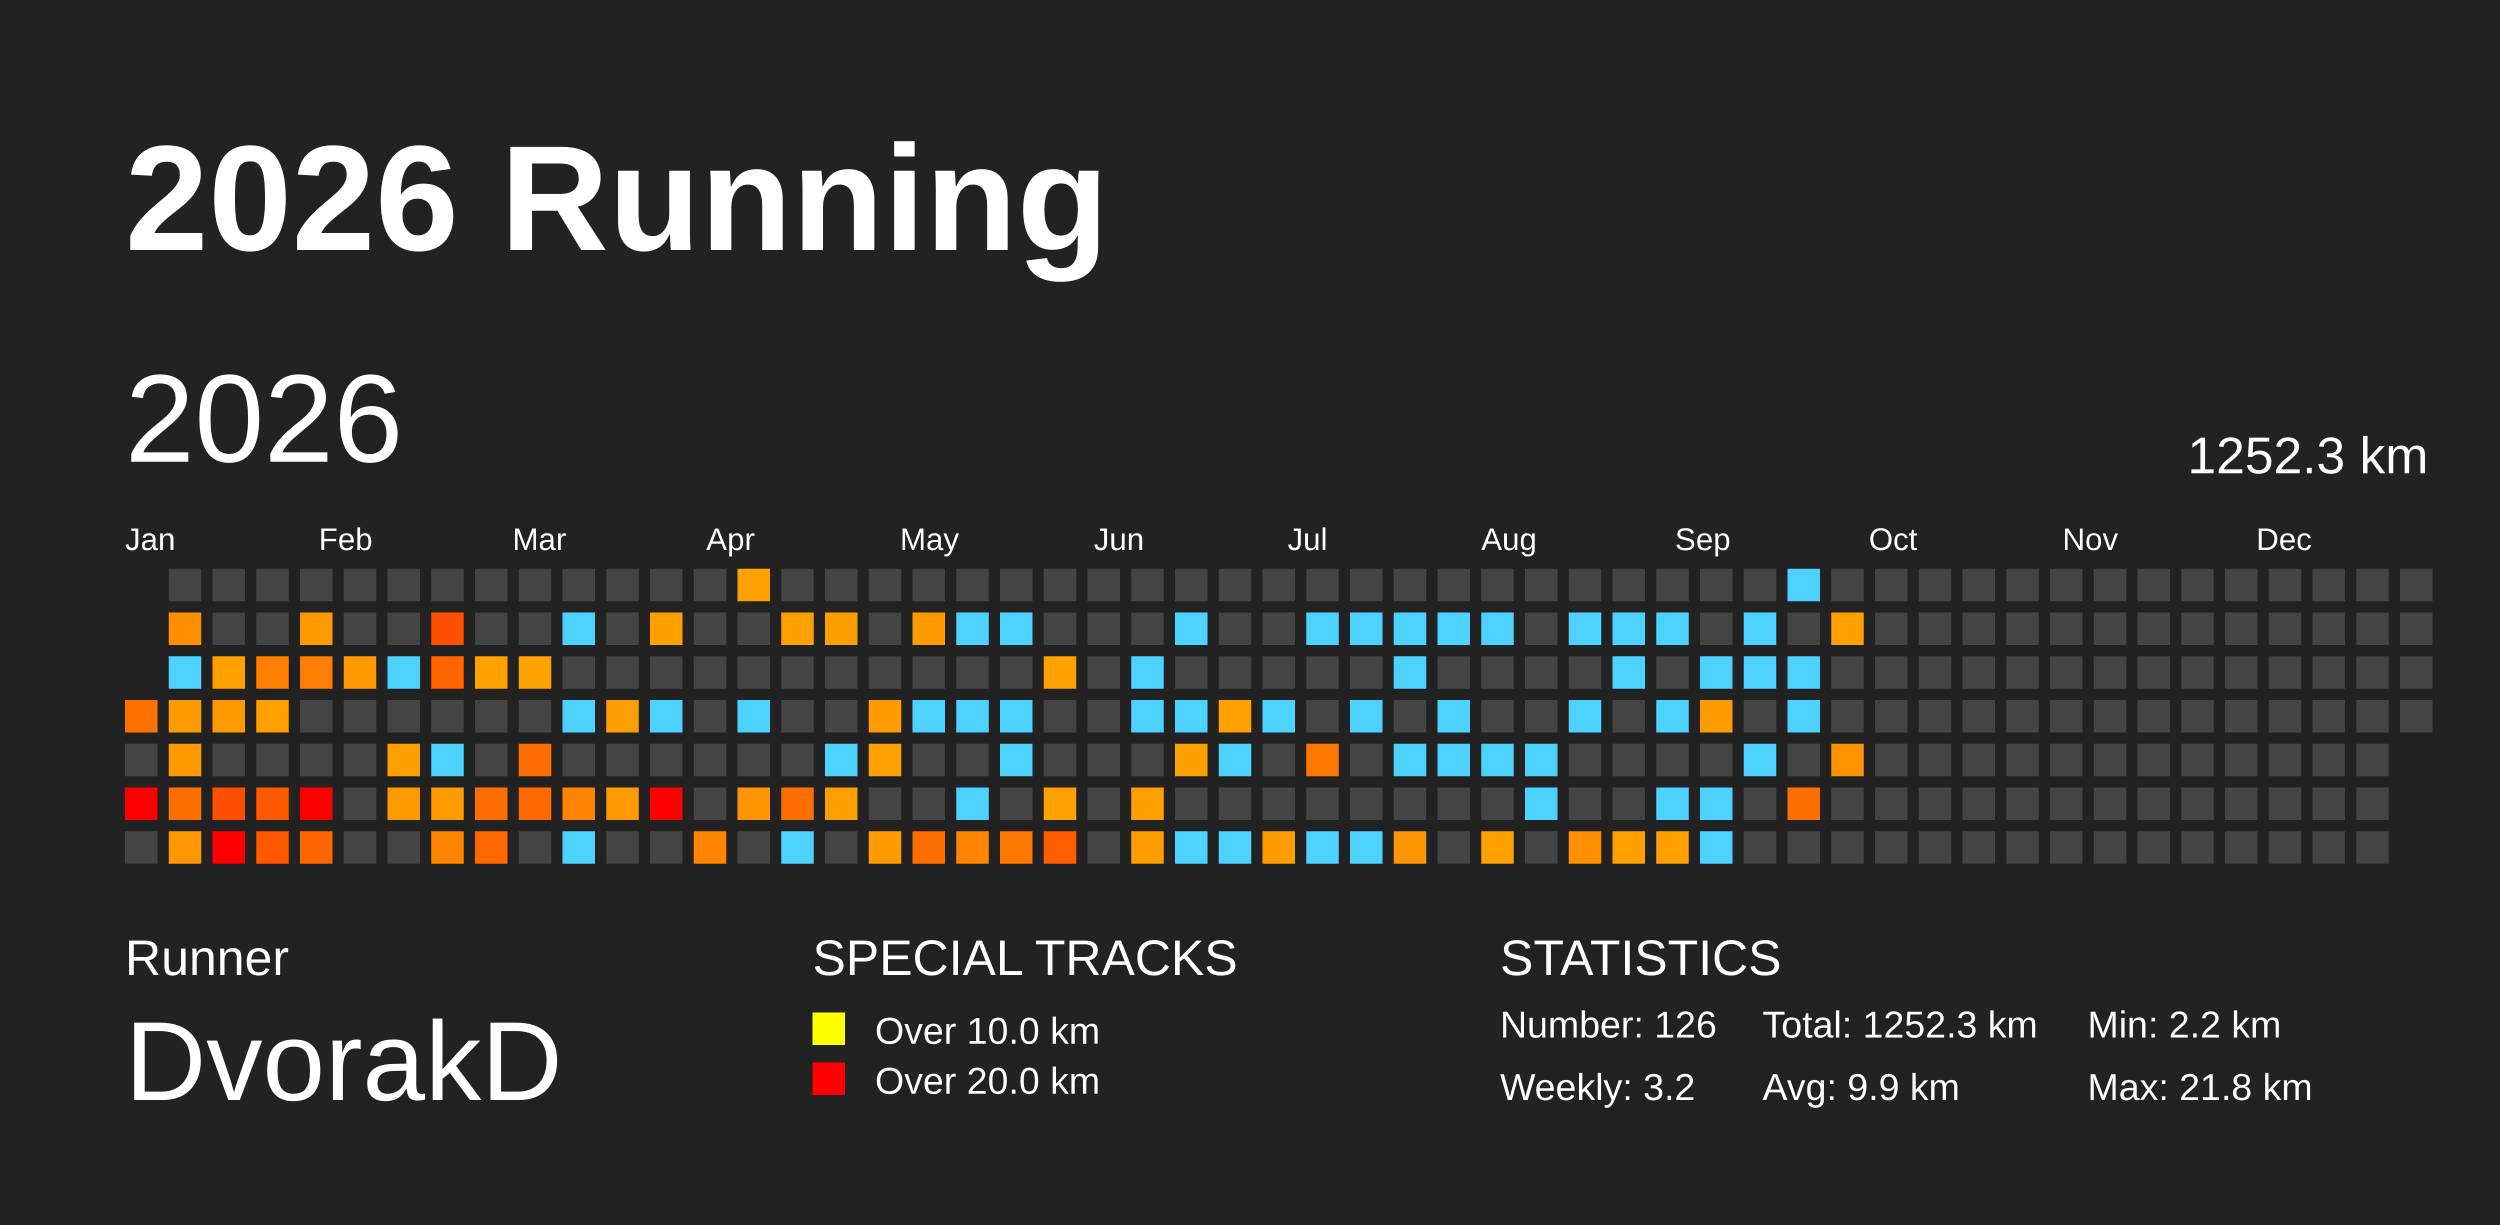
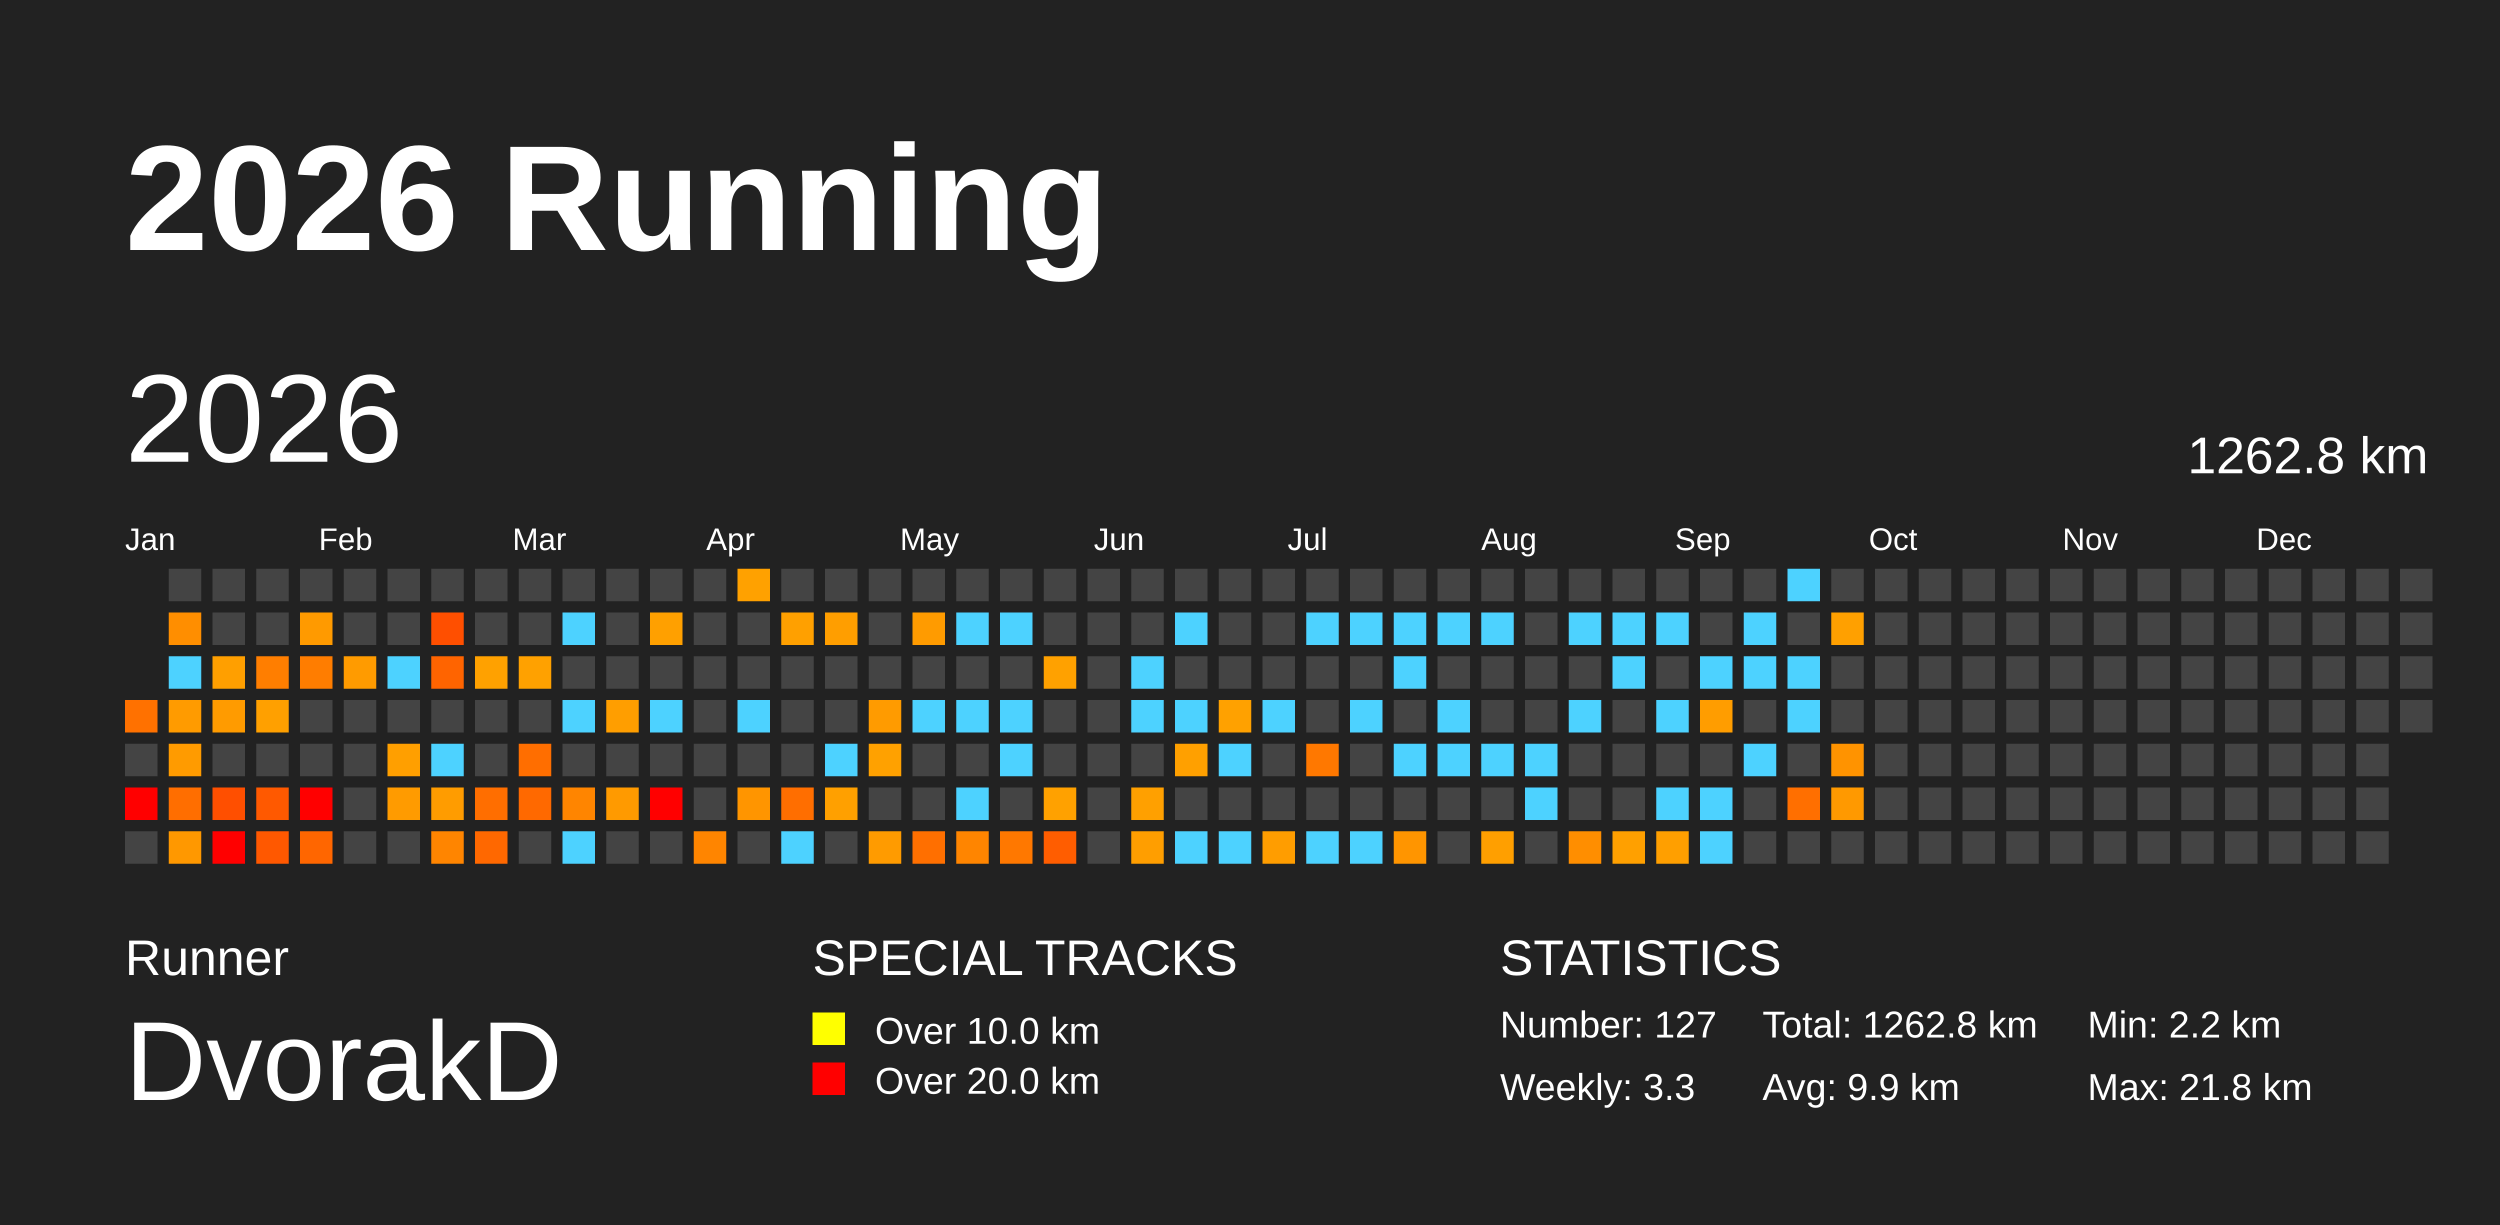
<svg xmlns="http://www.w3.org/2000/svg" baseProfile="full" height="98mm" version="1.1" viewBox="0,0,200,98" width="200mm">
  <defs />
  <rect fill="#222222" height="98" width="200" x="0" y="0" />
  <text fill="#FFFFFF" style="font-size:12px; font-family:Arial; font-weight:bold;" x="10" y="20">2026 Running</text>
  <text fill="#FFFFFF" style="font-size:4px; font-family:Arial" x="10" y="78">Runner</text>
  <text fill="#FFFFFF" style="font-size:9px; font-family:Arial" x="10" y="88">DvorakD</text>
  <text fill="#FFFFFF" style="font-size:4px; font-family:Arial" x="65" y="78">SPECIAL TRACKS</text>
  <rect fill="yellow" height="2.6" width="2.6" x="65" y="81" />
  <text fill="#FFFFFF" style="font-size:3px; font-family:Arial" x="70" y="83.5">Over 10.0 km</text>
  <rect fill="red" height="2.6" width="2.6" x="65" y="85" />
  <text fill="#FFFFFF" style="font-size:3px; font-family:Arial" x="70" y="87.5">Over 20.0 km</text>
  <text fill="#FFFFFF" style="font-size:4px; font-family:Arial" x="120" y="78">STATISTICS</text>
-   <text fill="#FFFFFF" style="font-size:3px; font-family:Arial" x="120" y="83">Number: 126</text>
-   <text fill="#FFFFFF" style="font-size:3px; font-family:Arial" x="120" y="88">Weekly: 3.2</text>
-   <text fill="#FFFFFF" style="font-size:3px; font-family:Arial" x="141" y="83">Total: 1252.3 km</text>
+   <text fill="#FFFFFF" style="font-size:3px; font-family:Arial" x="120" y="83">Number: 127</text>
+   <text fill="#FFFFFF" style="font-size:3px; font-family:Arial" x="120" y="88">Weekly: 3.3</text>
+   <text fill="#FFFFFF" style="font-size:3px; font-family:Arial" x="141" y="83">Total: 1262.8 km</text>
  <text fill="#FFFFFF" style="font-size:3px; font-family:Arial" x="141" y="88">Avg: 9.9 km</text>
  <text fill="#FFFFFF" style="font-size:3px; font-family:Arial" x="167" y="83">Min: 2.2 km</text>
  <text fill="#FFFFFF" style="font-size:3px; font-family:Arial" x="167" y="88">Max: 21.8 km</text>
  <text dominant-baseline="hanging" fill="#FFFFFF" style="font-size:10.0px; font-family:Arial;" x="10" y="30">2026</text>
-   <text dominant-baseline="hanging" fill="#FFFFFF" style="font-size:4.125px; font-family:Arial;" x="175" y="35">1252.3 km</text>
+   <text dominant-baseline="hanging" fill="#FFFFFF" style="font-size:4.125px; font-family:Arial;" x="175" y="35">1262.8 km</text>
  <text fill="#FFFFFF" style="font-size:2.5px; font-family:Arial" x="10.0" y="44">Jan</text>
  <text fill="#FFFFFF" style="font-size:2.5px; font-family:Arial" x="25.5" y="44">Feb</text>
  <text fill="#FFFFFF" style="font-size:2.5px; font-family:Arial" x="41.0" y="44">Mar</text>
  <text fill="#FFFFFF" style="font-size:2.5px; font-family:Arial" x="56.5" y="44">Apr</text>
  <text fill="#FFFFFF" style="font-size:2.5px; font-family:Arial" x="72.0" y="44">May</text>
  <text fill="#FFFFFF" style="font-size:2.5px; font-family:Arial" x="87.5" y="44">Jun</text>
  <text fill="#FFFFFF" style="font-size:2.5px; font-family:Arial" x="103.0" y="44">Jul</text>
  <text fill="#FFFFFF" style="font-size:2.5px; font-family:Arial" x="118.5" y="44">Aug</text>
  <text fill="#FFFFFF" style="font-size:2.5px; font-family:Arial" x="134.0" y="44">Sep</text>
  <text fill="#FFFFFF" style="font-size:2.5px; font-family:Arial" x="149.5" y="44">Oct</text>
  <text fill="#FFFFFF" style="font-size:2.5px; font-family:Arial" x="165.0" y="44">Nov</text>
  <text fill="#FFFFFF" style="font-size:2.5px; font-family:Arial" x="180.5" y="44">Dec</text>
  <rect fill="#ff7100" height="2.6" width="2.6" x="10.0" y="56.0" />
  <rect fill="#444444" height="2.6" width="2.6" x="10.0" y="59.5" />
  <rect fill="red" height="2.6" width="2.6" x="10.0" y="63.0" />
  <rect fill="#444444" height="2.6" width="2.6" x="10.0" y="66.5" />
  <rect fill="#444444" height="2.6" width="2.6" x="13.5" y="45.5" />
  <rect fill="#ff8e00" height="2.6" width="2.6" x="13.5" y="49.0" />
  <rect fill="#4dd2ff" height="2.6" width="2.6" x="13.5" y="52.5" />
  <rect fill="#ff9b00" height="2.6" width="2.6" x="13.5" y="56.0" />
  <rect fill="#ff9b00" height="2.6" width="2.6" x="13.5" y="59.5" />
  <rect fill="#ff6e00" height="2.6" width="2.6" x="13.5" y="63.0" />
  <rect fill="#ff9800" height="2.6" width="2.6" x="13.5" y="66.5" />
  <rect fill="#444444" height="2.6" width="2.6" x="17.0" y="45.5" />
  <rect fill="#444444" height="2.6" width="2.6" x="17.0" y="49.0" />
  <rect fill="#ff9f00" height="2.6" width="2.6" x="17.0" y="52.5" />
  <rect fill="#ff9b00" height="2.6" width="2.6" x="17.0" y="56.0" />
  <rect fill="#444444" height="2.6" width="2.6" x="17.0" y="59.5" />
  <rect fill="#ff4f00" height="2.6" width="2.6" x="17.0" y="63.0" />
  <rect fill="red" height="2.6" width="2.6" x="17.0" y="66.5" />
  <rect fill="#444444" height="2.6" width="2.6" x="20.5" y="45.5" />
  <rect fill="#444444" height="2.6" width="2.6" x="20.5" y="49.0" />
  <rect fill="#ff7e00" height="2.6" width="2.6" x="20.5" y="52.5" />
  <rect fill="#ffa000" height="2.6" width="2.6" x="20.5" y="56.0" />
  <rect fill="#444444" height="2.6" width="2.6" x="20.5" y="59.5" />
  <rect fill="#ff5900" height="2.6" width="2.6" x="20.5" y="63.0" />
  <rect fill="#ff5800" height="2.6" width="2.6" x="20.5" y="66.5" />
  <rect fill="#444444" height="2.6" width="2.6" x="24.0" y="45.5" />
  <rect fill="#ff9a00" height="2.6" width="2.6" x="24.0" y="49.0" />
  <rect fill="#ff7d00" height="2.6" width="2.6" x="24.0" y="52.5" />
  <rect fill="#444444" height="2.6" width="2.6" x="24.0" y="56.0" />
  <rect fill="#444444" height="2.6" width="2.6" x="24.0" y="59.5" />
  <rect fill="red" height="2.6" width="2.6" x="24.0" y="63.0" />
  <rect fill="#ff6600" height="2.6" width="2.6" x="24.0" y="66.5" />
  <rect fill="#444444" height="2.6" width="2.6" x="27.5" y="45.5" />
  <rect fill="#444444" height="2.6" width="2.6" x="27.5" y="49.0" />
  <rect fill="#ff9b00" height="2.6" width="2.6" x="27.5" y="52.5" />
  <rect fill="#444444" height="2.6" width="2.6" x="27.5" y="56.0" />
  <rect fill="#444444" height="2.6" width="2.6" x="27.5" y="59.5" />
  <rect fill="#444444" height="2.6" width="2.6" x="27.5" y="63.0" />
  <rect fill="#444444" height="2.6" width="2.6" x="27.5" y="66.5" />
  <rect fill="#444444" height="2.6" width="2.6" x="31.0" y="45.5" />
  <rect fill="#444444" height="2.6" width="2.6" x="31.0" y="49.0" />
  <rect fill="#4dd2ff" height="2.6" width="2.6" x="31.0" y="52.5" />
  <rect fill="#444444" height="2.6" width="2.6" x="31.0" y="56.0" />
  <rect fill="#ff9f00" height="2.6" width="2.6" x="31.0" y="59.5" />
  <rect fill="#ff9b00" height="2.6" width="2.6" x="31.0" y="63.0" />
  <rect fill="#444444" height="2.6" width="2.6" x="31.0" y="66.5" />
  <rect fill="#444444" height="2.6" width="2.6" x="34.5" y="45.5" />
  <rect fill="#ff4f00" height="2.6" width="2.6" x="34.5" y="49.0" />
  <rect fill="#ff6400" height="2.6" width="2.6" x="34.5" y="52.5" />
  <rect fill="#444444" height="2.6" width="2.6" x="34.5" y="56.0" />
  <rect fill="#4dd2ff" height="2.6" width="2.6" x="34.5" y="59.5" />
  <rect fill="#ff9c00" height="2.6" width="2.6" x="34.5" y="63.0" />
  <rect fill="#ff8500" height="2.6" width="2.6" x="34.5" y="66.5" />
  <rect fill="#444444" height="2.6" width="2.6" x="38.0" y="45.5" />
  <rect fill="#444444" height="2.6" width="2.6" x="38.0" y="49.0" />
  <rect fill="#ffa100" height="2.6" width="2.6" x="38.0" y="52.5" />
  <rect fill="#444444" height="2.6" width="2.6" x="38.0" y="56.0" />
  <rect fill="#444444" height="2.6" width="2.6" x="38.0" y="59.5" />
  <rect fill="#ff6e00" height="2.6" width="2.6" x="38.0" y="63.0" />
  <rect fill="#ff6800" height="2.6" width="2.6" x="38.0" y="66.5" />
  <rect fill="#444444" height="2.6" width="2.6" x="41.5" y="45.5" />
  <rect fill="#444444" height="2.6" width="2.6" x="41.5" y="49.0" />
  <rect fill="#ffa100" height="2.6" width="2.6" x="41.5" y="52.5" />
  <rect fill="#444444" height="2.6" width="2.6" x="41.5" y="56.0" />
  <rect fill="#ff6e00" height="2.6" width="2.6" x="41.5" y="59.5" />
  <rect fill="#ff6900" height="2.6" width="2.6" x="41.5" y="63.0" />
  <rect fill="#444444" height="2.6" width="2.6" x="41.5" y="66.5" />
  <rect fill="#444444" height="2.6" width="2.6" x="45.0" y="45.5" />
  <rect fill="#4dd2ff" height="2.6" width="2.6" x="45.0" y="49.0" />
  <rect fill="#444444" height="2.6" width="2.6" x="45.0" y="52.5" />
  <rect fill="#4dd2ff" height="2.6" width="2.6" x="45.0" y="56.0" />
  <rect fill="#444444" height="2.6" width="2.6" x="45.0" y="59.5" />
  <rect fill="#ff8500" height="2.6" width="2.6" x="45.0" y="63.0" />
  <rect fill="#4dd2ff" height="2.6" width="2.6" x="45.0" y="66.5" />
  <rect fill="#444444" height="2.6" width="2.6" x="48.5" y="45.5" />
  <rect fill="#444444" height="2.6" width="2.6" x="48.5" y="49.0" />
  <rect fill="#444444" height="2.6" width="2.6" x="48.5" y="52.5" />
  <rect fill="#ff9e00" height="2.6" width="2.6" x="48.5" y="56.0" />
  <rect fill="#444444" height="2.6" width="2.6" x="48.5" y="59.5" />
  <rect fill="#ff9a00" height="2.6" width="2.6" x="48.5" y="63.0" />
  <rect fill="#444444" height="2.6" width="2.6" x="48.5" y="66.5" />
  <rect fill="#444444" height="2.6" width="2.6" x="52.0" y="45.5" />
  <rect fill="#ffa000" height="2.6" width="2.6" x="52.0" y="49.0" />
  <rect fill="#444444" height="2.6" width="2.6" x="52.0" y="52.5" />
  <rect fill="#4dd2ff" height="2.6" width="2.6" x="52.0" y="56.0" />
  <rect fill="#444444" height="2.6" width="2.6" x="52.0" y="59.5" />
  <rect fill="red" height="2.6" width="2.6" x="52.0" y="63.0" />
  <rect fill="#444444" height="2.6" width="2.6" x="52.0" y="66.5" />
  <rect fill="#444444" height="2.6" width="2.6" x="55.5" y="45.5" />
  <rect fill="#444444" height="2.6" width="2.6" x="55.5" y="49.0" />
  <rect fill="#444444" height="2.6" width="2.6" x="55.5" y="52.5" />
  <rect fill="#444444" height="2.6" width="2.6" x="55.5" y="56.0" />
  <rect fill="#444444" height="2.6" width="2.6" x="55.5" y="59.5" />
  <rect fill="#444444" height="2.6" width="2.6" x="55.5" y="63.0" />
  <rect fill="#ff8500" height="2.6" width="2.6" x="55.5" y="66.5" />
  <rect fill="#ffa100" height="2.6" width="2.6" x="59.0" y="45.5" />
  <rect fill="#444444" height="2.6" width="2.6" x="59.0" y="49.0" />
  <rect fill="#444444" height="2.6" width="2.6" x="59.0" y="52.5" />
  <rect fill="#4dd2ff" height="2.6" width="2.6" x="59.0" y="56.0" />
  <rect fill="#444444" height="2.6" width="2.6" x="59.0" y="59.5" />
  <rect fill="#ff9500" height="2.6" width="2.6" x="59.0" y="63.0" />
  <rect fill="#444444" height="2.6" width="2.6" x="59.0" y="66.5" />
  <rect fill="#444444" height="2.6" width="2.6" x="62.5" y="45.5" />
  <rect fill="#ffa000" height="2.6" width="2.6" x="62.5" y="49.0" />
  <rect fill="#444444" height="2.6" width="2.6" x="62.5" y="52.5" />
  <rect fill="#444444" height="2.6" width="2.6" x="62.5" y="56.0" />
  <rect fill="#444444" height="2.6" width="2.6" x="62.5" y="59.5" />
  <rect fill="#ff6e00" height="2.6" width="2.6" x="62.5" y="63.0" />
  <rect fill="#4dd2ff" height="2.6" width="2.6" x="62.5" y="66.5" />
  <rect fill="#444444" height="2.6" width="2.6" x="66.0" y="45.5" />
  <rect fill="#ff9e00" height="2.6" width="2.6" x="66.0" y="49.0" />
  <rect fill="#444444" height="2.6" width="2.6" x="66.0" y="52.5" />
  <rect fill="#444444" height="2.6" width="2.6" x="66.0" y="56.0" />
  <rect fill="#4dd2ff" height="2.6" width="2.6" x="66.0" y="59.5" />
  <rect fill="#ffa000" height="2.6" width="2.6" x="66.0" y="63.0" />
  <rect fill="#444444" height="2.6" width="2.6" x="66.0" y="66.5" />
  <rect fill="#444444" height="2.6" width="2.6" x="69.5" y="45.5" />
  <rect fill="#444444" height="2.6" width="2.6" x="69.5" y="49.0" />
  <rect fill="#444444" height="2.6" width="2.6" x="69.5" y="52.5" />
  <rect fill="#ff9b00" height="2.6" width="2.6" x="69.5" y="56.0" />
  <rect fill="#ffa100" height="2.6" width="2.6" x="69.5" y="59.5" />
  <rect fill="#444444" height="2.6" width="2.6" x="69.5" y="63.0" />
  <rect fill="#ff9b00" height="2.6" width="2.6" x="69.5" y="66.5" />
  <rect fill="#444444" height="2.6" width="2.6" x="73.0" y="45.5" />
  <rect fill="#ff9b00" height="2.6" width="2.6" x="73.0" y="49.0" />
  <rect fill="#444444" height="2.6" width="2.6" x="73.0" y="52.5" />
  <rect fill="#4dd2ff" height="2.6" width="2.6" x="73.0" y="56.0" />
  <rect fill="#444444" height="2.6" width="2.6" x="73.0" y="59.5" />
  <rect fill="#444444" height="2.6" width="2.6" x="73.0" y="63.0" />
  <rect fill="#ff6f00" height="2.6" width="2.6" x="73.0" y="66.5" />
  <rect fill="#444444" height="2.6" width="2.6" x="76.5" y="45.5" />
  <rect fill="#4dd2ff" height="2.6" width="2.6" x="76.5" y="49.0" />
  <rect fill="#444444" height="2.6" width="2.6" x="76.5" y="52.5" />
  <rect fill="#4dd2ff" height="2.6" width="2.6" x="76.5" y="56.0" />
  <rect fill="#444444" height="2.6" width="2.6" x="76.5" y="59.5" />
  <rect fill="#4dd2ff" height="2.6" width="2.6" x="76.5" y="63.0" />
  <rect fill="#ff8500" height="2.6" width="2.6" x="76.5" y="66.5" />
  <rect fill="#444444" height="2.6" width="2.6" x="80.0" y="45.5" />
  <rect fill="#4dd2ff" height="2.6" width="2.6" x="80.0" y="49.0" />
  <rect fill="#444444" height="2.6" width="2.6" x="80.0" y="52.5" />
  <rect fill="#4dd2ff" height="2.6" width="2.6" x="80.0" y="56.0" />
  <rect fill="#4dd2ff" height="2.6" width="2.6" x="80.0" y="59.5" />
  <rect fill="#444444" height="2.6" width="2.6" x="80.0" y="63.0" />
  <rect fill="#ff7800" height="2.6" width="2.6" x="80.0" y="66.5" />
  <rect fill="#444444" height="2.6" width="2.6" x="83.5" y="45.5" />
  <rect fill="#444444" height="2.6" width="2.6" x="83.5" y="49.0" />
  <rect fill="#ffa100" height="2.6" width="2.6" x="83.5" y="52.5" />
  <rect fill="#444444" height="2.6" width="2.6" x="83.5" y="56.0" />
  <rect fill="#444444" height="2.6" width="2.6" x="83.5" y="59.5" />
  <rect fill="#ffa100" height="2.6" width="2.6" x="83.5" y="63.0" />
  <rect fill="#ff5d00" height="2.6" width="2.6" x="83.5" y="66.5" />
  <rect fill="#444444" height="2.6" width="2.6" x="87.0" y="45.5" />
  <rect fill="#444444" height="2.6" width="2.6" x="87.0" y="49.0" />
  <rect fill="#444444" height="2.6" width="2.6" x="87.0" y="52.5" />
  <rect fill="#444444" height="2.6" width="2.6" x="87.0" y="56.0" />
  <rect fill="#444444" height="2.6" width="2.6" x="87.0" y="59.5" />
  <rect fill="#444444" height="2.6" width="2.6" x="87.0" y="63.0" />
  <rect fill="#444444" height="2.6" width="2.6" x="87.0" y="66.5" />
  <rect fill="#444444" height="2.6" width="2.6" x="90.5" y="45.5" />
  <rect fill="#444444" height="2.6" width="2.6" x="90.5" y="49.0" />
  <rect fill="#4dd2ff" height="2.6" width="2.6" x="90.5" y="52.5" />
  <rect fill="#4dd2ff" height="2.6" width="2.6" x="90.5" y="56.0" />
  <rect fill="#444444" height="2.6" width="2.6" x="90.5" y="59.5" />
  <rect fill="#ffa000" height="2.6" width="2.6" x="90.5" y="63.0" />
  <rect fill="#ff9e00" height="2.6" width="2.6" x="90.5" y="66.5" />
  <rect fill="#444444" height="2.6" width="2.6" x="94.0" y="45.5" />
  <rect fill="#4dd2ff" height="2.6" width="2.6" x="94.0" y="49.0" />
  <rect fill="#444444" height="2.6" width="2.6" x="94.0" y="52.5" />
  <rect fill="#4dd2ff" height="2.6" width="2.6" x="94.0" y="56.0" />
  <rect fill="#ffa000" height="2.6" width="2.6" x="94.0" y="59.5" />
  <rect fill="#444444" height="2.6" width="2.6" x="94.0" y="63.0" />
  <rect fill="#4dd2ff" height="2.6" width="2.6" x="94.0" y="66.5" />
  <rect fill="#444444" height="2.6" width="2.6" x="97.5" y="45.5" />
  <rect fill="#444444" height="2.6" width="2.6" x="97.5" y="49.0" />
  <rect fill="#444444" height="2.6" width="2.6" x="97.5" y="52.5" />
  <rect fill="#ffa100" height="2.6" width="2.6" x="97.5" y="56.0" />
  <rect fill="#4dd2ff" height="2.6" width="2.6" x="97.5" y="59.5" />
  <rect fill="#444444" height="2.6" width="2.6" x="97.5" y="63.0" />
  <rect fill="#4dd2ff" height="2.6" width="2.6" x="97.5" y="66.5" />
  <rect fill="#444444" height="2.6" width="2.6" x="101.0" y="45.5" />
  <rect fill="#444444" height="2.6" width="2.6" x="101.0" y="49.0" />
  <rect fill="#444444" height="2.6" width="2.6" x="101.0" y="52.5" />
  <rect fill="#4dd2ff" height="2.6" width="2.6" x="101.0" y="56.0" />
  <rect fill="#444444" height="2.6" width="2.6" x="101.0" y="59.5" />
  <rect fill="#444444" height="2.6" width="2.6" x="101.0" y="63.0" />
  <rect fill="#ff9d00" height="2.6" width="2.6" x="101.0" y="66.5" />
  <rect fill="#444444" height="2.6" width="2.6" x="104.5" y="45.5" />
  <rect fill="#4dd2ff" height="2.6" width="2.6" x="104.5" y="49.0" />
  <rect fill="#444444" height="2.6" width="2.6" x="104.5" y="52.5" />
  <rect fill="#444444" height="2.6" width="2.6" x="104.5" y="56.0" />
  <rect fill="#ff7800" height="2.6" width="2.6" x="104.5" y="59.5" />
  <rect fill="#444444" height="2.6" width="2.6" x="104.5" y="63.0" />
  <rect fill="#4dd2ff" height="2.6" width="2.6" x="104.5" y="66.5" />
  <rect fill="#444444" height="2.6" width="2.6" x="108.0" y="45.5" />
  <rect fill="#4dd2ff" height="2.6" width="2.6" x="108.0" y="49.0" />
  <rect fill="#444444" height="2.6" width="2.6" x="108.0" y="52.5" />
  <rect fill="#4dd2ff" height="2.6" width="2.6" x="108.0" y="56.0" />
  <rect fill="#444444" height="2.6" width="2.6" x="108.0" y="59.5" />
  <rect fill="#444444" height="2.6" width="2.6" x="108.0" y="63.0" />
  <rect fill="#4dd2ff" height="2.6" width="2.6" x="108.0" y="66.5" />
  <rect fill="#444444" height="2.6" width="2.6" x="111.5" y="45.5" />
  <rect fill="#4dd2ff" height="2.6" width="2.6" x="111.5" y="49.0" />
  <rect fill="#4dd2ff" height="2.6" width="2.6" x="111.5" y="52.5" />
  <rect fill="#444444" height="2.6" width="2.6" x="111.5" y="56.0" />
  <rect fill="#4dd2ff" height="2.6" width="2.6" x="111.5" y="59.5" />
  <rect fill="#444444" height="2.6" width="2.6" x="111.5" y="63.0" />
  <rect fill="#ff9500" height="2.6" width="2.6" x="111.5" y="66.5" />
  <rect fill="#444444" height="2.6" width="2.6" x="115.0" y="45.5" />
  <rect fill="#4dd2ff" height="2.6" width="2.6" x="115.0" y="49.0" />
  <rect fill="#444444" height="2.6" width="2.6" x="115.0" y="52.5" />
  <rect fill="#4dd2ff" height="2.6" width="2.6" x="115.0" y="56.0" />
  <rect fill="#4dd2ff" height="2.6" width="2.6" x="115.0" y="59.5" />
  <rect fill="#444444" height="2.6" width="2.6" x="115.0" y="63.0" />
  <rect fill="#444444" height="2.6" width="2.6" x="115.0" y="66.5" />
  <rect fill="#444444" height="2.6" width="2.6" x="118.5" y="45.5" />
  <rect fill="#4dd2ff" height="2.6" width="2.6" x="118.5" y="49.0" />
  <rect fill="#444444" height="2.6" width="2.6" x="118.5" y="52.5" />
  <rect fill="#444444" height="2.6" width="2.6" x="118.5" y="56.0" />
  <rect fill="#4dd2ff" height="2.6" width="2.6" x="118.5" y="59.5" />
  <rect fill="#444444" height="2.6" width="2.6" x="118.5" y="63.0" />
  <rect fill="#ff9f00" height="2.6" width="2.6" x="118.5" y="66.5" />
  <rect fill="#444444" height="2.6" width="2.6" x="122.0" y="45.5" />
  <rect fill="#444444" height="2.6" width="2.6" x="122.0" y="49.0" />
  <rect fill="#444444" height="2.6" width="2.6" x="122.0" y="52.5" />
  <rect fill="#444444" height="2.6" width="2.6" x="122.0" y="56.0" />
  <rect fill="#4dd2ff" height="2.6" width="2.6" x="122.0" y="59.5" />
  <rect fill="#4dd2ff" height="2.6" width="2.6" x="122.0" y="63.0" />
  <rect fill="#444444" height="2.6" width="2.6" x="122.0" y="66.5" />
  <rect fill="#444444" height="2.6" width="2.6" x="125.5" y="45.5" />
  <rect fill="#4dd2ff" height="2.6" width="2.6" x="125.5" y="49.0" />
  <rect fill="#444444" height="2.6" width="2.6" x="125.5" y="52.5" />
  <rect fill="#4dd2ff" height="2.6" width="2.6" x="125.5" y="56.0" />
  <rect fill="#444444" height="2.6" width="2.6" x="125.5" y="59.5" />
  <rect fill="#444444" height="2.6" width="2.6" x="125.5" y="63.0" />
  <rect fill="#ff8e00" height="2.6" width="2.6" x="125.5" y="66.5" />
  <rect fill="#444444" height="2.6" width="2.6" x="129.0" y="45.5" />
  <rect fill="#4dd2ff" height="2.6" width="2.6" x="129.0" y="49.0" />
  <rect fill="#4dd2ff" height="2.6" width="2.6" x="129.0" y="52.5" />
  <rect fill="#444444" height="2.6" width="2.6" x="129.0" y="56.0" />
  <rect fill="#444444" height="2.6" width="2.6" x="129.0" y="59.5" />
  <rect fill="#444444" height="2.6" width="2.6" x="129.0" y="63.0" />
  <rect fill="#ffa000" height="2.6" width="2.6" x="129.0" y="66.5" />
  <rect fill="#444444" height="2.6" width="2.6" x="132.5" y="45.5" />
  <rect fill="#4dd2ff" height="2.6" width="2.6" x="132.5" y="49.0" />
  <rect fill="#444444" height="2.6" width="2.6" x="132.5" y="52.5" />
  <rect fill="#4dd2ff" height="2.6" width="2.6" x="132.5" y="56.0" />
  <rect fill="#444444" height="2.6" width="2.6" x="132.5" y="59.5" />
  <rect fill="#4dd2ff" height="2.6" width="2.6" x="132.5" y="63.0" />
  <rect fill="#ff9f00" height="2.6" width="2.6" x="132.5" y="66.5" />
  <rect fill="#444444" height="2.6" width="2.6" x="136.0" y="45.5" />
  <rect fill="#444444" height="2.6" width="2.6" x="136.0" y="49.0" />
  <rect fill="#4dd2ff" height="2.6" width="2.6" x="136.0" y="52.5" />
  <rect fill="#ff9d00" height="2.6" width="2.6" x="136.0" y="56.0" />
  <rect fill="#444444" height="2.6" width="2.6" x="136.0" y="59.5" />
  <rect fill="#4dd2ff" height="2.6" width="2.6" x="136.0" y="63.0" />
  <rect fill="#4dd2ff" height="2.6" width="2.6" x="136.0" y="66.5" />
  <rect fill="#444444" height="2.6" width="2.6" x="139.5" y="45.5" />
  <rect fill="#4dd2ff" height="2.6" width="2.6" x="139.5" y="49.0" />
  <rect fill="#4dd2ff" height="2.6" width="2.6" x="139.5" y="52.5" />
  <rect fill="#444444" height="2.6" width="2.6" x="139.5" y="56.0" />
  <rect fill="#4dd2ff" height="2.6" width="2.6" x="139.5" y="59.5" />
  <rect fill="#444444" height="2.6" width="2.6" x="139.5" y="63.0" />
  <rect fill="#444444" height="2.6" width="2.6" x="139.5" y="66.5" />
  <rect fill="#4dd2ff" height="2.6" width="2.6" x="143.0" y="45.5" />
  <rect fill="#444444" height="2.6" width="2.6" x="143.0" y="49.0" />
  <rect fill="#4dd2ff" height="2.6" width="2.6" x="143.0" y="52.5" />
  <rect fill="#4dd2ff" height="2.6" width="2.6" x="143.0" y="56.0" />
  <rect fill="#444444" height="2.6" width="2.6" x="143.0" y="59.5" />
  <rect fill="#ff6f00" height="2.6" width="2.6" x="143.0" y="63.0" />
  <rect fill="#444444" height="2.6" width="2.6" x="143.0" y="66.5" />
  <rect fill="#444444" height="2.6" width="2.6" x="146.5" y="45.5" />
  <rect fill="#ffa000" height="2.6" width="2.6" x="146.5" y="49.0" />
  <rect fill="#444444" height="2.6" width="2.6" x="146.5" y="52.5" />
  <rect fill="#444444" height="2.6" width="2.6" x="146.5" y="56.0" />
  <rect fill="#ff9300" height="2.6" width="2.6" x="146.5" y="59.5" />
-   <rect fill="#444444" height="2.6" width="2.6" x="146.5" y="63.0" />
+   <rect fill="#ff9900" height="2.6" width="2.6" x="146.5" y="63.0" />
  <rect fill="#444444" height="2.6" width="2.6" x="146.5" y="66.5" />
  <rect fill="#444444" height="2.6" width="2.6" x="150.0" y="45.5" />
  <rect fill="#444444" height="2.6" width="2.6" x="150.0" y="49.0" />
  <rect fill="#444444" height="2.6" width="2.6" x="150.0" y="52.5" />
  <rect fill="#444444" height="2.6" width="2.6" x="150.0" y="56.0" />
  <rect fill="#444444" height="2.6" width="2.6" x="150.0" y="59.5" />
  <rect fill="#444444" height="2.6" width="2.6" x="150.0" y="63.0" />
  <rect fill="#444444" height="2.6" width="2.6" x="150.0" y="66.5" />
  <rect fill="#444444" height="2.6" width="2.6" x="153.5" y="45.5" />
  <rect fill="#444444" height="2.6" width="2.6" x="153.5" y="49.0" />
  <rect fill="#444444" height="2.6" width="2.6" x="153.5" y="52.5" />
  <rect fill="#444444" height="2.6" width="2.6" x="153.5" y="56.0" />
  <rect fill="#444444" height="2.6" width="2.6" x="153.5" y="59.5" />
  <rect fill="#444444" height="2.6" width="2.6" x="153.5" y="63.0" />
  <rect fill="#444444" height="2.6" width="2.6" x="153.5" y="66.5" />
  <rect fill="#444444" height="2.6" width="2.6" x="157.0" y="45.5" />
  <rect fill="#444444" height="2.6" width="2.6" x="157.0" y="49.0" />
  <rect fill="#444444" height="2.6" width="2.6" x="157.0" y="52.5" />
  <rect fill="#444444" height="2.6" width="2.6" x="157.0" y="56.0" />
  <rect fill="#444444" height="2.6" width="2.6" x="157.0" y="59.5" />
  <rect fill="#444444" height="2.6" width="2.6" x="157.0" y="63.0" />
  <rect fill="#444444" height="2.6" width="2.6" x="157.0" y="66.5" />
  <rect fill="#444444" height="2.6" width="2.6" x="160.5" y="45.5" />
  <rect fill="#444444" height="2.6" width="2.6" x="160.5" y="49.0" />
  <rect fill="#444444" height="2.6" width="2.6" x="160.5" y="52.5" />
  <rect fill="#444444" height="2.6" width="2.6" x="160.5" y="56.0" />
  <rect fill="#444444" height="2.6" width="2.6" x="160.5" y="59.5" />
  <rect fill="#444444" height="2.6" width="2.6" x="160.5" y="63.0" />
  <rect fill="#444444" height="2.6" width="2.6" x="160.5" y="66.5" />
  <rect fill="#444444" height="2.6" width="2.6" x="164.0" y="45.5" />
  <rect fill="#444444" height="2.6" width="2.6" x="164.0" y="49.0" />
  <rect fill="#444444" height="2.6" width="2.6" x="164.0" y="52.5" />
  <rect fill="#444444" height="2.6" width="2.6" x="164.0" y="56.0" />
  <rect fill="#444444" height="2.6" width="2.6" x="164.0" y="59.5" />
  <rect fill="#444444" height="2.6" width="2.6" x="164.0" y="63.0" />
  <rect fill="#444444" height="2.6" width="2.6" x="164.0" y="66.5" />
  <rect fill="#444444" height="2.6" width="2.6" x="167.5" y="45.5" />
  <rect fill="#444444" height="2.6" width="2.6" x="167.5" y="49.0" />
  <rect fill="#444444" height="2.6" width="2.6" x="167.5" y="52.5" />
  <rect fill="#444444" height="2.6" width="2.6" x="167.5" y="56.0" />
  <rect fill="#444444" height="2.6" width="2.6" x="167.5" y="59.5" />
  <rect fill="#444444" height="2.6" width="2.6" x="167.5" y="63.0" />
  <rect fill="#444444" height="2.6" width="2.6" x="167.5" y="66.5" />
  <rect fill="#444444" height="2.6" width="2.6" x="171.0" y="45.5" />
  <rect fill="#444444" height="2.6" width="2.6" x="171.0" y="49.0" />
  <rect fill="#444444" height="2.6" width="2.6" x="171.0" y="52.5" />
  <rect fill="#444444" height="2.6" width="2.6" x="171.0" y="56.0" />
  <rect fill="#444444" height="2.6" width="2.6" x="171.0" y="59.5" />
  <rect fill="#444444" height="2.6" width="2.6" x="171.0" y="63.0" />
  <rect fill="#444444" height="2.6" width="2.6" x="171.0" y="66.5" />
  <rect fill="#444444" height="2.6" width="2.6" x="174.5" y="45.5" />
  <rect fill="#444444" height="2.6" width="2.6" x="174.5" y="49.0" />
  <rect fill="#444444" height="2.6" width="2.6" x="174.5" y="52.5" />
  <rect fill="#444444" height="2.6" width="2.6" x="174.5" y="56.0" />
  <rect fill="#444444" height="2.6" width="2.6" x="174.5" y="59.5" />
  <rect fill="#444444" height="2.6" width="2.6" x="174.5" y="63.0" />
  <rect fill="#444444" height="2.6" width="2.6" x="174.5" y="66.5" />
  <rect fill="#444444" height="2.6" width="2.6" x="178.0" y="45.5" />
  <rect fill="#444444" height="2.6" width="2.6" x="178.0" y="49.0" />
  <rect fill="#444444" height="2.6" width="2.6" x="178.0" y="52.5" />
  <rect fill="#444444" height="2.6" width="2.6" x="178.0" y="56.0" />
  <rect fill="#444444" height="2.6" width="2.6" x="178.0" y="59.5" />
  <rect fill="#444444" height="2.6" width="2.6" x="178.0" y="63.0" />
  <rect fill="#444444" height="2.6" width="2.6" x="178.0" y="66.5" />
  <rect fill="#444444" height="2.6" width="2.6" x="181.5" y="45.5" />
  <rect fill="#444444" height="2.6" width="2.6" x="181.5" y="49.0" />
  <rect fill="#444444" height="2.6" width="2.6" x="181.5" y="52.5" />
  <rect fill="#444444" height="2.6" width="2.6" x="181.5" y="56.0" />
  <rect fill="#444444" height="2.6" width="2.6" x="181.5" y="59.5" />
  <rect fill="#444444" height="2.6" width="2.6" x="181.5" y="63.0" />
  <rect fill="#444444" height="2.6" width="2.6" x="181.5" y="66.5" />
  <rect fill="#444444" height="2.6" width="2.6" x="185.0" y="45.5" />
  <rect fill="#444444" height="2.6" width="2.6" x="185.0" y="49.0" />
  <rect fill="#444444" height="2.6" width="2.6" x="185.0" y="52.5" />
  <rect fill="#444444" height="2.6" width="2.6" x="185.0" y="56.0" />
  <rect fill="#444444" height="2.6" width="2.6" x="185.0" y="59.5" />
  <rect fill="#444444" height="2.6" width="2.6" x="185.0" y="63.0" />
  <rect fill="#444444" height="2.6" width="2.6" x="185.0" y="66.5" />
  <rect fill="#444444" height="2.6" width="2.6" x="188.5" y="45.5" />
  <rect fill="#444444" height="2.6" width="2.6" x="188.5" y="49.0" />
  <rect fill="#444444" height="2.6" width="2.6" x="188.5" y="52.5" />
  <rect fill="#444444" height="2.6" width="2.6" x="188.5" y="56.0" />
  <rect fill="#444444" height="2.6" width="2.6" x="188.5" y="59.5" />
  <rect fill="#444444" height="2.6" width="2.6" x="188.5" y="63.0" />
  <rect fill="#444444" height="2.6" width="2.6" x="188.5" y="66.5" />
  <rect fill="#444444" height="2.6" width="2.6" x="192.0" y="45.5" />
  <rect fill="#444444" height="2.6" width="2.6" x="192.0" y="49.0" />
  <rect fill="#444444" height="2.6" width="2.6" x="192.0" y="52.5" />
  <rect fill="#444444" height="2.6" width="2.6" x="192.0" y="56.0" />
</svg>
